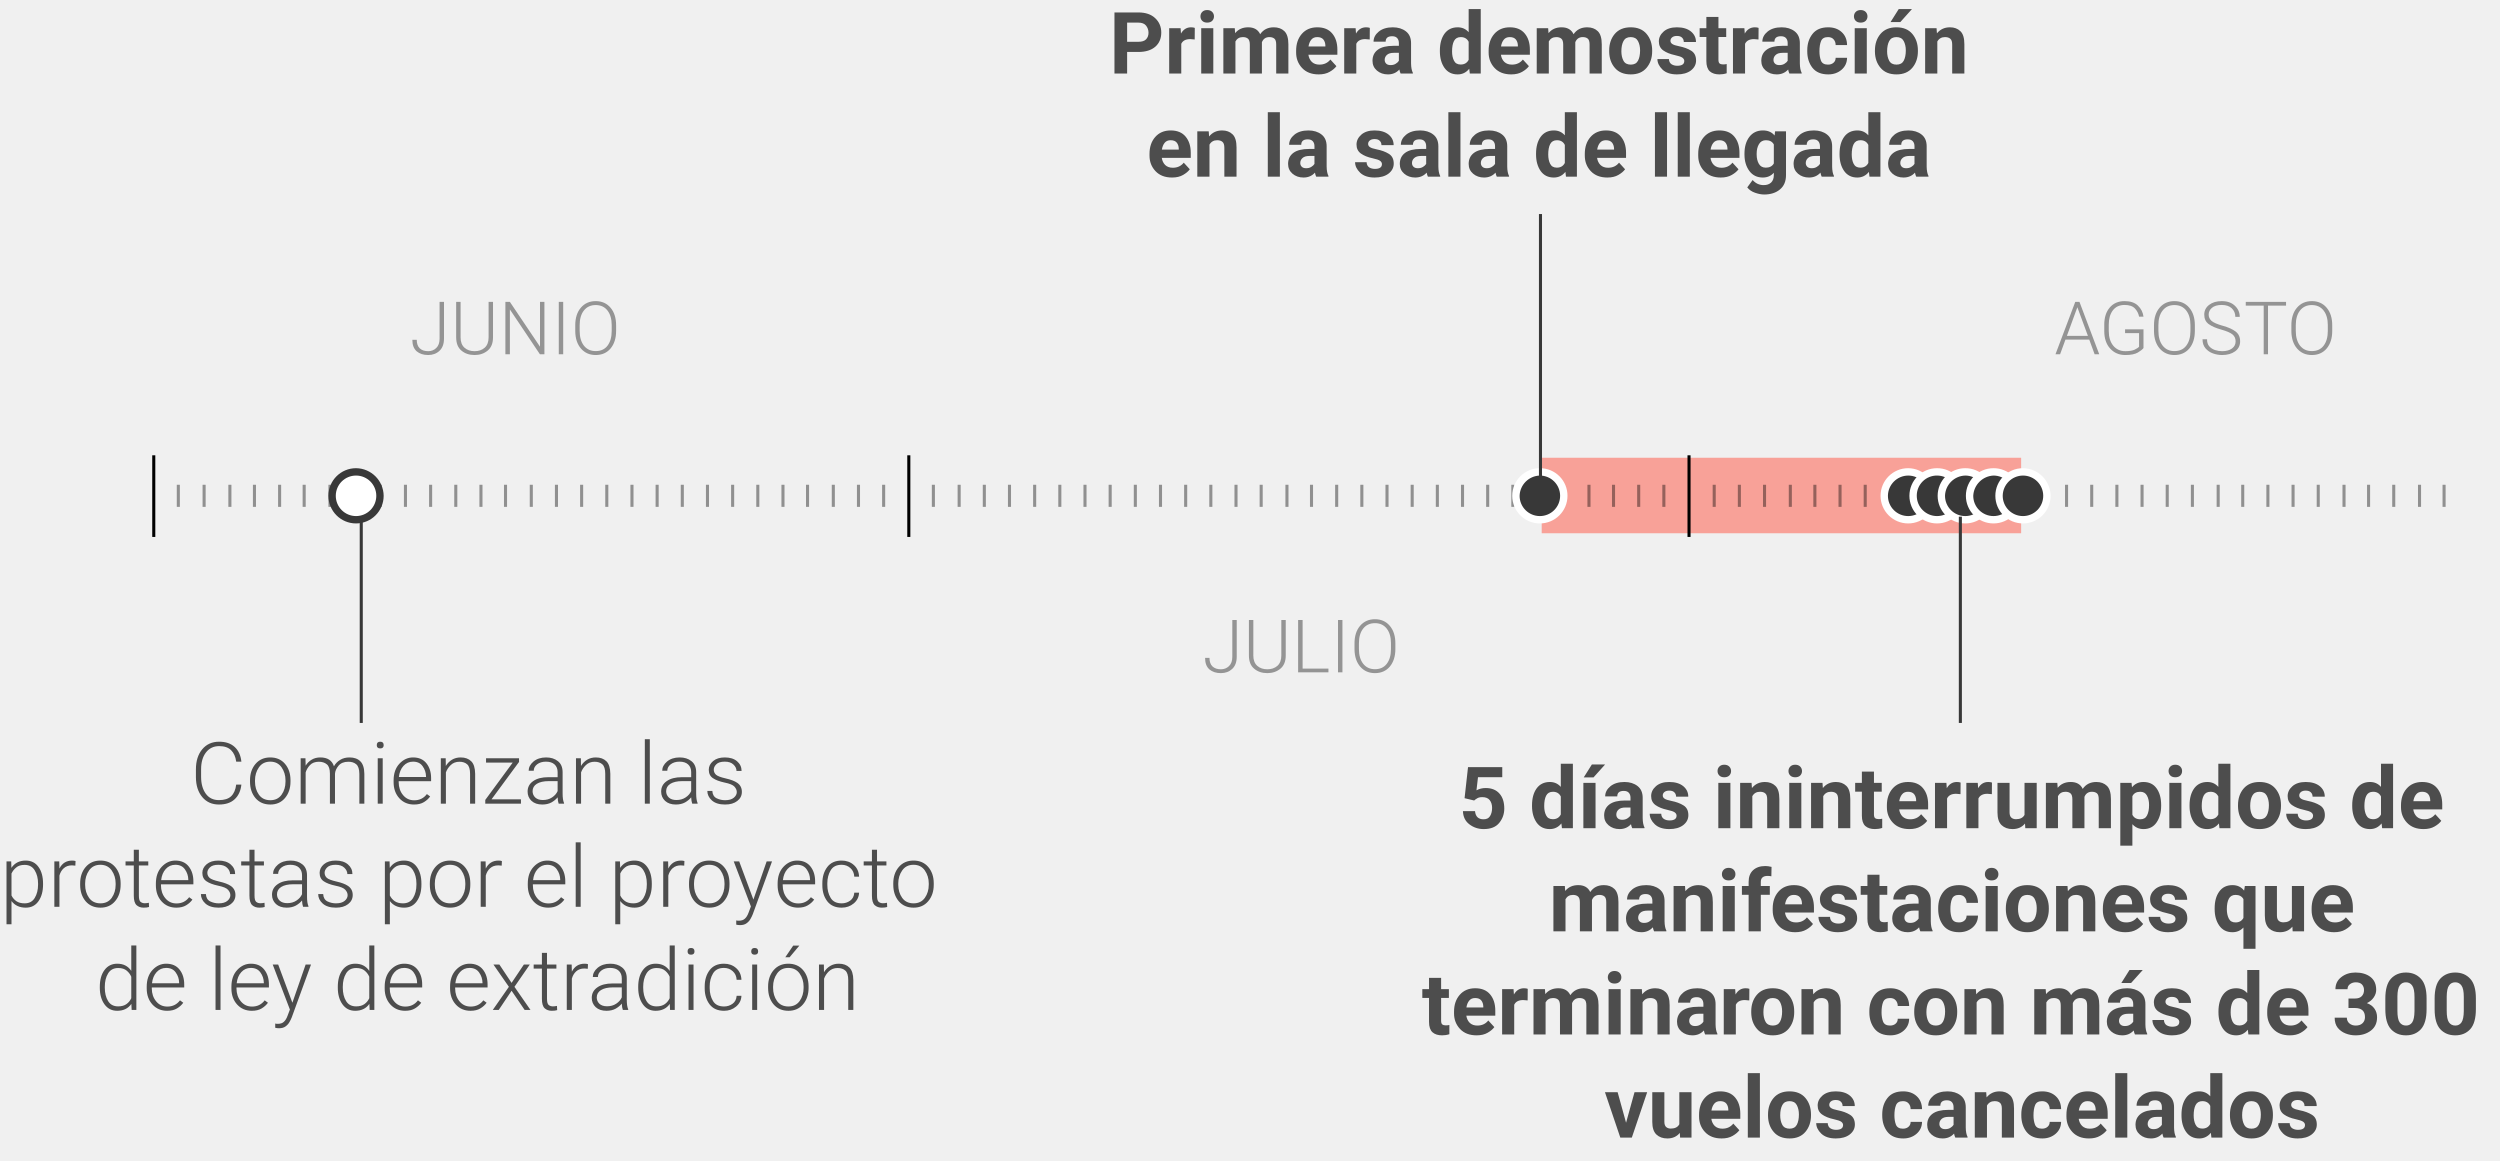
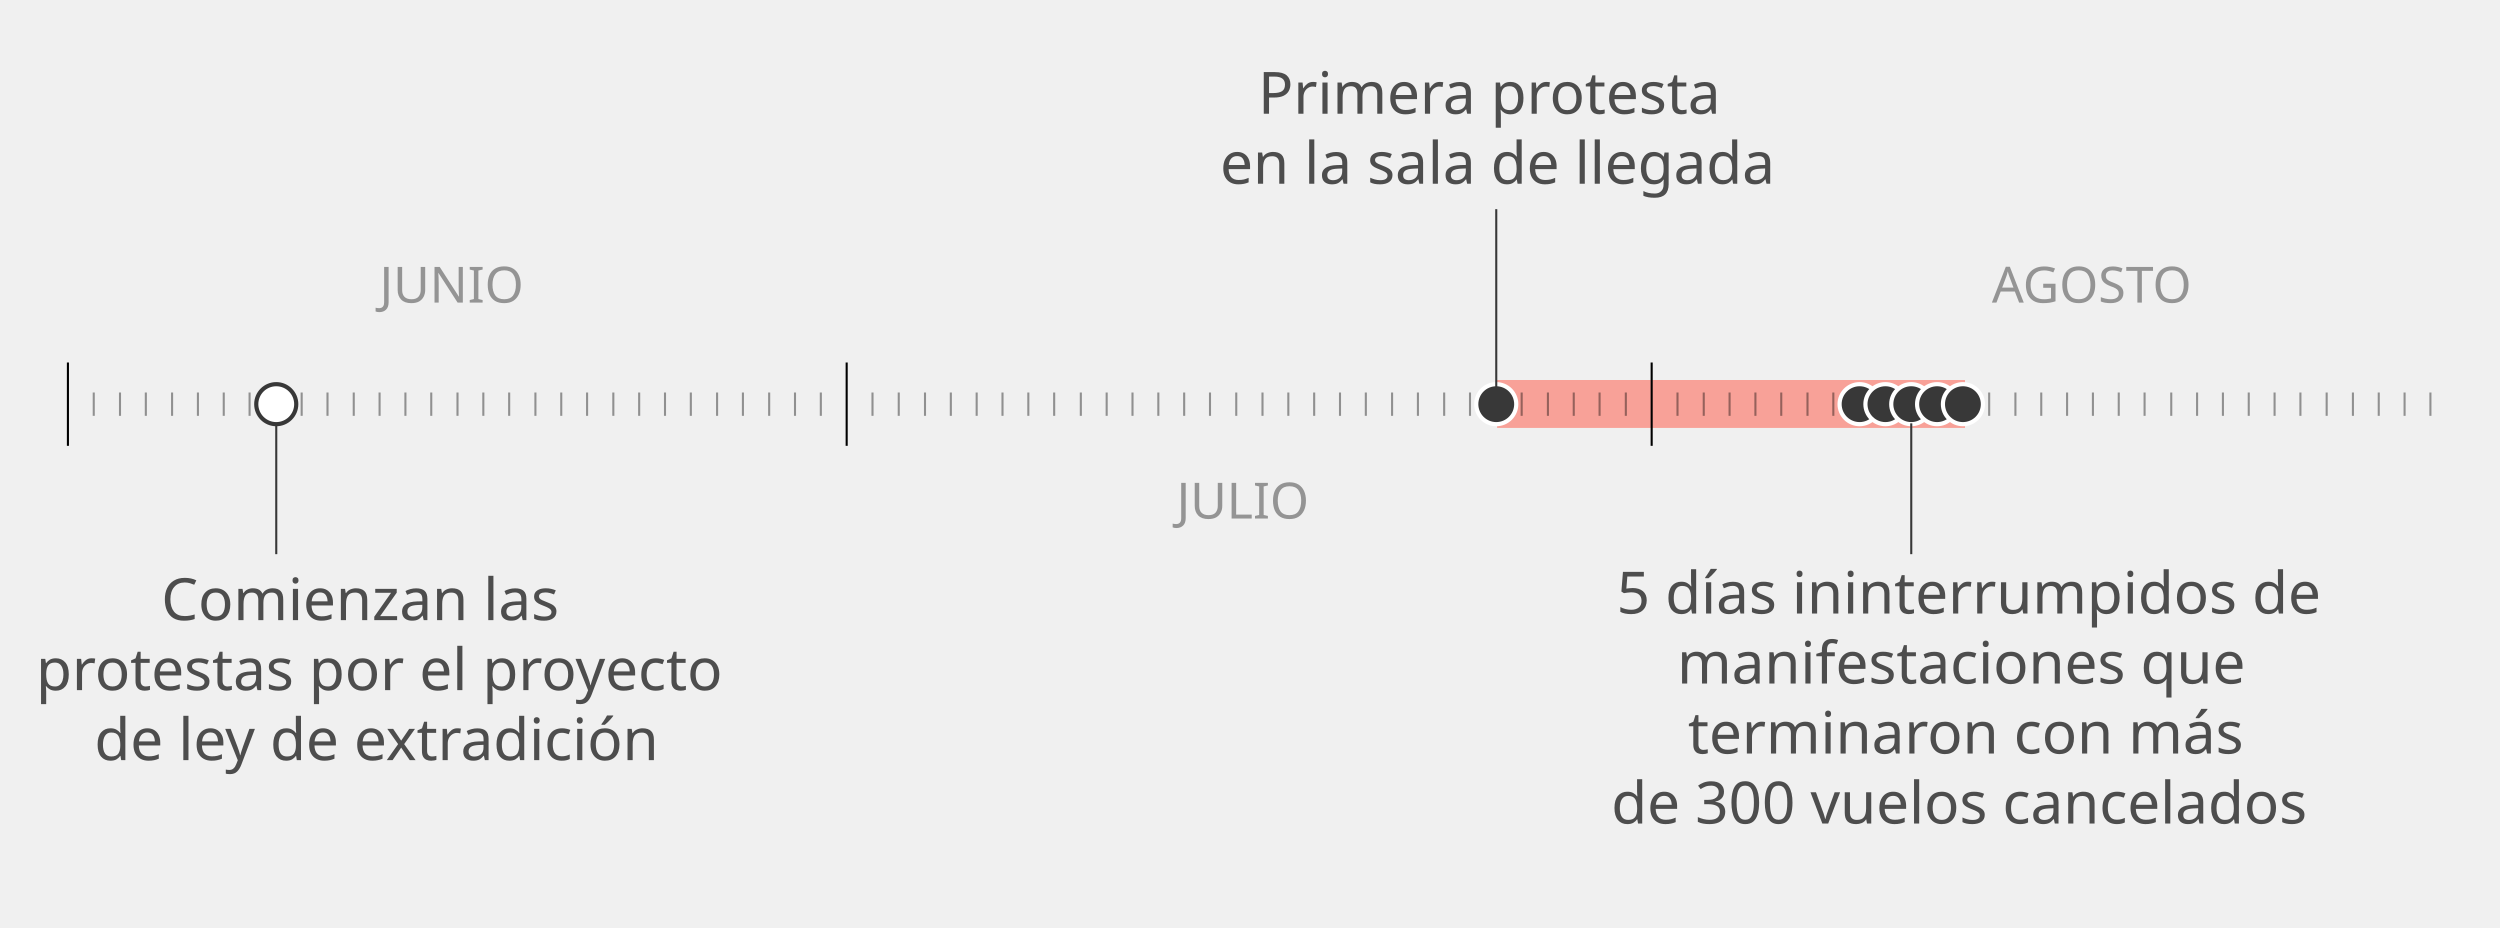
- <svg xmlns="http://www.w3.org/2000/svg" viewBox="0 0 407.26 189.12">
-   <defs>
-     <style>.cls-1{fill:#ff513f;}.cls-1,.cls-10,.cls-14,.cls-3,.cls-7{isolation:isolate;}.cls-1,.cls-6{opacity:0.5;}.cls-15,.cls-2,.cls-3{fill:none;stroke-miterlimit:10;stroke-width:0.5px;}.cls-2,.cls-3{stroke:#000;}.cls-3{opacity:0.4;}.cls-4,.cls-7{fill:#383838;}.cls-5{fill:#fff;}.cls-7{font-size:12px;}.cls-10,.cls-7{font-family:Roboto-Light, Roboto;font-weight:300;}.cls-8{letter-spacing:-0.01em;}.cls-9{letter-spacing:-0.01em;}.cls-10,.cls-14{font-size:14px;fill:#4d4d4d;}.cls-11{letter-spacing:-0.01em;}.cls-12{letter-spacing:-0.01em;}.cls-13{letter-spacing:-0.01em;}.cls-14{font-family:Roboto-Bold, Roboto;font-weight:700;}.cls-15{stroke:#383838;}.cls-16{letter-spacing:-0.01em;}</style>
-   </defs>
-   <g id="Capa_2" data-name="Capa 2">
-     <g id="Layer_1" data-name="Layer 1">
-       <rect class="cls-1" x="251.15" y="74.57" width="78.1" height="12.3" />
-       <line class="cls-2" x1="275.15" y1="87.47" x2="275.15" y2="74.17" />
-       <line class="cls-3" x1="398.15" y1="82.57" x2="398.15" y2="78.97" />
-       <line class="cls-3" x1="394.15" y1="82.57" x2="394.15" y2="78.97" />
-       <line class="cls-3" x1="389.95" y1="82.57" x2="389.95" y2="78.97" />
-       <line class="cls-3" x1="385.85" y1="82.57" x2="385.85" y2="78.97" />
-       <line class="cls-3" x1="381.85" y1="82.57" x2="381.85" y2="78.97" />
-       <line class="cls-3" x1="377.65" y1="82.57" x2="377.65" y2="78.97" />
-       <line class="cls-3" x1="373.55" y1="82.57" x2="373.55" y2="78.97" />
-       <line class="cls-3" x1="369.45" y1="82.57" x2="369.45" y2="78.97" />
-       <line class="cls-3" x1="365.35" y1="82.57" x2="365.35" y2="78.97" />
-       <line class="cls-3" x1="361.35" y1="82.57" x2="361.35" y2="78.97" />
-       <line class="cls-3" x1="357.15" y1="82.57" x2="357.15" y2="78.97" />
-       <line class="cls-3" x1="353.05" y1="82.57" x2="353.05" y2="78.97" />
-       <line class="cls-3" x1="348.95" y1="82.57" x2="348.95" y2="78.97" />
-       <line class="cls-3" x1="344.85" y1="82.57" x2="344.85" y2="78.97" />
-       <line class="cls-3" x1="340.75" y1="82.57" x2="340.75" y2="78.97" />
-       <line class="cls-3" x1="336.65" y1="82.57" x2="336.65" y2="78.97" />
-       <line class="cls-3" x1="332.65" y1="82.57" x2="332.65" y2="78.97" />
-       <line class="cls-3" x1="328.45" y1="82.57" x2="328.45" y2="78.97" />
-       <line class="cls-3" x1="324.35" y1="82.57" x2="324.35" y2="78.97" />
-       <line class="cls-3" x1="320.25" y1="82.57" x2="320.25" y2="78.97" />
-       <line class="cls-3" x1="316.15" y1="82.57" x2="316.15" y2="78.97" />
-       <line class="cls-3" x1="312.15" y1="82.57" x2="312.15" y2="78.97" />
-       <line class="cls-3" x1="307.95" y1="82.57" x2="307.95" y2="78.97" />
-       <line class="cls-3" x1="303.85" y1="82.57" x2="303.85" y2="78.97" />
-       <line class="cls-3" x1="299.75" y1="82.57" x2="299.75" y2="78.97" />
-       <line class="cls-3" x1="295.65" y1="82.57" x2="295.65" y2="78.97" />
-       <line class="cls-3" x1="291.65" y1="82.57" x2="291.65" y2="78.97" />
-       <line class="cls-3" x1="287.45" y1="82.57" x2="287.45" y2="78.97" />
-       <line class="cls-3" x1="283.35" y1="82.57" x2="283.35" y2="78.97" />
-       <line class="cls-3" x1="279.25" y1="82.57" x2="279.25" y2="78.97" />
-       <line class="cls-2" x1="148.05" y1="87.47" x2="148.05" y2="74.17" />
-       <line class="cls-3" x1="271.05" y1="82.57" x2="271.05" y2="78.97" />
-       <line class="cls-3" x1="266.95" y1="82.57" x2="266.95" y2="78.97" />
-       <line class="cls-3" x1="262.85" y1="82.57" x2="262.85" y2="78.97" />
-       <line class="cls-3" x1="258.85" y1="82.57" x2="258.85" y2="78.97" />
-       <line class="cls-3" x1="254.65" y1="82.57" x2="254.65" y2="78.97" />
-       <line class="cls-3" x1="250.55" y1="82.57" x2="250.55" y2="78.97" />
-       <line class="cls-3" x1="246.45" y1="82.57" x2="246.45" y2="78.97" />
-       <line class="cls-3" x1="242.35" y1="82.57" x2="242.35" y2="78.97" />
-       <line class="cls-3" x1="238.25" y1="82.57" x2="238.25" y2="78.97" />
-       <line class="cls-3" x1="234.15" y1="82.57" x2="234.15" y2="78.97" />
-       <line class="cls-3" x1="230.05" y1="82.57" x2="230.05" y2="78.97" />
-       <line class="cls-3" x1="225.95" y1="82.57" x2="225.95" y2="78.97" />
-       <line class="cls-3" x1="221.85" y1="82.57" x2="221.85" y2="78.97" />
-       <line class="cls-3" x1="217.75" y1="82.57" x2="217.75" y2="78.97" />
-       <line class="cls-3" x1="213.65" y1="82.57" x2="213.65" y2="78.97" />
-       <line class="cls-3" x1="209.65" y1="82.57" x2="209.65" y2="78.97" />
-       <line class="cls-3" x1="205.45" y1="82.57" x2="205.45" y2="78.97" />
-       <line class="cls-3" x1="201.35" y1="82.57" x2="201.35" y2="78.97" />
-       <line class="cls-3" x1="197.25" y1="82.57" x2="197.25" y2="78.97" />
-       <line class="cls-3" x1="193.15" y1="82.57" x2="193.15" y2="78.97" />
-       <line class="cls-3" x1="189.05" y1="82.57" x2="189.05" y2="78.97" />
-       <line class="cls-3" x1="184.95" y1="82.57" x2="184.95" y2="78.97" />
-       <line class="cls-3" x1="180.85" y1="82.57" x2="180.85" y2="78.97" />
-       <line class="cls-3" x1="176.75" y1="82.57" x2="176.75" y2="78.97" />
-       <line class="cls-3" x1="172.65" y1="82.57" x2="172.65" y2="78.97" />
-       <line class="cls-3" x1="168.55" y1="82.57" x2="168.55" y2="78.97" />
-       <line class="cls-3" x1="164.45" y1="82.57" x2="164.45" y2="78.97" />
-       <line class="cls-3" x1="160.35" y1="82.57" x2="160.35" y2="78.97" />
-       <line class="cls-3" x1="156.25" y1="82.57" x2="156.25" y2="78.97" />
-       <line class="cls-3" x1="152.05" y1="82.57" x2="152.05" y2="78.97" />
-       <line class="cls-2" x1="25.05" y1="87.47" x2="25.05" y2="74.17" />
-       <line class="cls-3" x1="143.95" y1="82.57" x2="143.95" y2="78.97" />
-       <line class="cls-3" x1="139.85" y1="82.57" x2="139.85" y2="78.97" />
-       <line class="cls-3" x1="135.75" y1="82.57" x2="135.75" y2="78.97" />
-       <line class="cls-3" x1="131.55" y1="82.57" x2="131.55" y2="78.97" />
-       <line class="cls-3" x1="127.55" y1="82.57" x2="127.55" y2="78.97" />
-       <line class="cls-3" x1="123.45" y1="82.57" x2="123.45" y2="78.97" />
-       <line class="cls-3" x1="119.35" y1="82.57" x2="119.35" y2="78.97" />
-       <line class="cls-3" x1="115.25" y1="82.57" x2="115.25" y2="78.97" />
-       <line class="cls-3" x1="111.15" y1="82.57" x2="111.15" y2="78.97" />
-       <line class="cls-3" x1="107.05" y1="82.57" x2="107.05" y2="78.97" />
-       <line class="cls-3" x1="102.95" y1="82.57" x2="102.95" y2="78.97" />
-       <line class="cls-3" x1="98.85" y1="82.57" x2="98.85" y2="78.97" />
-       <line class="cls-3" x1="94.75" y1="82.57" x2="94.75" y2="78.97" />
-       <line class="cls-3" x1="90.65" y1="82.57" x2="90.65" y2="78.97" />
-       <line class="cls-3" x1="86.55" y1="82.57" x2="86.55" y2="78.97" />
-       <line class="cls-3" x1="82.35" y1="82.57" x2="82.35" y2="78.97" />
-       <line class="cls-3" x1="78.35" y1="82.57" x2="78.35" y2="78.97" />
-       <line class="cls-3" x1="74.25" y1="82.57" x2="74.25" y2="78.97" />
-       <line class="cls-3" x1="70.15" y1="82.57" x2="70.15" y2="78.97" />
-       <line class="cls-3" x1="66.05" y1="82.57" x2="66.05" y2="78.97" />
-       <line class="cls-3" x1="61.95" y1="82.57" x2="61.95" y2="78.97" />
-       <line class="cls-3" x1="57.95" y1="82.57" x2="57.95" y2="78.97" />
-       <line class="cls-3" x1="53.75" y1="82.57" x2="53.75" y2="78.97" />
-       <line class="cls-3" x1="49.55" y1="82.57" x2="49.55" y2="78.97" />
-       <line class="cls-3" x1="45.55" y1="82.57" x2="45.55" y2="78.97" />
-       <line class="cls-3" x1="41.45" y1="82.57" x2="41.45" y2="78.97" />
-       <line class="cls-3" x1="37.45" y1="82.57" x2="37.45" y2="78.97" />
-       <line class="cls-3" x1="33.25" y1="82.57" x2="33.25" y2="78.97" />
-       <line class="cls-3" x1="29.05" y1="82.57" x2="29.05" y2="78.97" />
-       <circle class="cls-4" cx="250.95" cy="80.79" r="3.9" />
-       <path class="cls-5" d="M250.85,77.47a3.3,3.3,0,1,1-3.3,3.3,3.4,3.4,0,0,1,3.3-3.3m0-1.2a4.5,4.5,0,1,0,4.5,4.5,4.48,4.48,0,0,0-4.5-4.5Z" />
-       <circle class="cls-4" cx="310.85" cy="80.87" r="3.9" />
-       <path class="cls-5" d="M310.85,77.47a3.3,3.3,0,1,1-3.3,3.3,3.33,3.33,0,0,1,3.3-3.3m0-1.2a4.5,4.5,0,1,0,4.5,4.5,4.55,4.55,0,0,0-4.5-4.5Z" />
-       <circle class="cls-4" cx="315.55" cy="80.87" r="3.9" />
-       <path class="cls-5" d="M315.55,77.47a3.3,3.3,0,1,1-3.3,3.3,3.27,3.27,0,0,1,3.3-3.3m0-1.2a4.5,4.5,0,1,0,4.5,4.5,4.48,4.48,0,0,0-4.5-4.5Z" />
-       <circle class="cls-4" cx="320.15" cy="80.87" r="3.9" />
-       <path class="cls-5" d="M320.15,77.47a3.3,3.3,0,1,1-3.3,3.3,3.4,3.4,0,0,1,3.3-3.3m0-1.2a4.5,4.5,0,1,0,4.5,4.5,4.48,4.48,0,0,0-4.5-4.5Z" />
-       <circle class="cls-4" cx="324.75" cy="80.87" r="3.9" />
-       <path class="cls-5" d="M324.75,77.47a3.3,3.3,0,1,1-3.3,3.3,3.47,3.47,0,0,1,3.3-3.3m0-1.2a4.5,4.5,0,1,0,4.5,4.5,4.48,4.48,0,0,0-4.5-4.5Z" />
-       <circle class="cls-4" cx="329.55" cy="80.87" r="3.9" />
-       <path class="cls-5" d="M329.55,77.47a3.3,3.3,0,1,1-3.3,3.3,3.33,3.33,0,0,1,3.3-3.3m0-1.2a4.5,4.5,0,1,0,4.5,4.5,4.55,4.55,0,0,0-4.5-4.5Z" />
-       <g class="cls-6">
-         <text class="cls-7" transform="translate(66.75 57.71)">JUNIO</text>
-         <text class="cls-7" transform="translate(195.89 109.53)">JULIO</text>
-         <text class="cls-7" transform="translate(334.66 57.71)">
-           <tspan class="cls-8">A</tspan>
-           <tspan x="7.29" y="0">GOS</tspan>
-           <tspan class="cls-9" x="30.87" y="0">T</tspan>
-           <tspan x="37.88" y="0">O</tspan>
-         </text>
-       </g>
-       <text class="cls-10" transform="translate(31.01 130.92)">Comienzan las <tspan x="-31.01" y="16.8">p</tspan>
-         <tspan class="cls-11" x="-23.22" y="16.8">r</tspan>
-         <tspan x="-18.58" y="16.8">otestas por el p</tspan>
-         <tspan class="cls-11" x="75.97" y="16.8">r</tspan>
-         <tspan class="cls-12" x="80.61" y="16.8">o</tspan>
-         <tspan class="cls-13" x="88.3" y="16.8">y</tspan>
-         <tspan x="95.06" y="16.8">ecto </tspan>
-         <tspan x="-15.5" y="33.6">de l</tspan>
-         <tspan class="cls-13" x="6.08" y="33.6">e</tspan>
-         <tspan x="13.2" y="33.6">y de extradición</tspan>
-       </text>
-       <text class="cls-14" transform="translate(180.66 11.98)">Primera demostración</text>
-       <text class="cls-14" transform="translate(186.76 28.78)">en la sala de llegada</text>
-       <line class="cls-15" x1="58.85" y1="117.77" x2="58.85" y2="82.97" />
-       <line class="cls-15" x1="250.95" y1="78.27" x2="250.95" y2="34.87" />
-       <text class="cls-14" transform="translate(237.6 134.92)">5 días ininterrumpidos de <tspan x="14.69" y="16.8">mani</tspan>
-         <tspan class="cls-16" x="45.96" y="16.8">f</tspan>
-         <tspan x="50.68" y="16.8">estaciones que </tspan>
-         <tspan x="-5.96" y="33.6">termina</tspan>
-         <tspan class="cls-11" x="42.44" y="33.6">r</tspan>
-         <tspan x="47.23" y="33.6">on con más de 300 </tspan>
-         <tspan x="23.76" y="50.4">vuelos cancelados</tspan>
-       </text>
-       <line class="cls-15" x1="319.35" y1="117.77" x2="319.35" y2="84.17" />
-       <circle class="cls-5" cx="57.95" cy="80.87" r="3.9" />
-       <path class="cls-4" d="M58,77.47a3.3,3.3,0,0,1,0,6.6,3.3,3.3,0,0,1,0-6.6m0-1.2a4.5,4.5,0,1,0,4.5,4.5,4.55,4.55,0,0,0-4.5-4.5Z" />
-     </g>
+ <svg xmlns="http://www.w3.org/2000/svg" version="1.1" id="Layer_1" x="0px" y="0px" viewBox="0 0 600 222.5" style="enable-background:new 0 0 600 222.5;" xml:space="preserve">
+   <style type="text/css">
+ 	.st0{opacity:0.5;fill:#FF513F;enable-background:new    ;}
+ 	.st1{fill:none;stroke:#000000;stroke-width:0.5;stroke-miterlimit:10;}
+ 	.st2{opacity:0.4;fill:none;stroke:#000000;stroke-width:0.5;stroke-miterlimit:10;enable-background:new    ;}
+ 	.st3{fill:#383838;stroke:#FFFFFF;stroke-miterlimit:10;}
+ 	.st4{opacity:0.5;}
+ 	.st5{fill:#383838;}
+ 	.st6{font-family:'Roboto-Light';}
+ 	.st7{font-size:12px;}
+ 	.st8{fill:#4D4D4D;}
+ 	.st9{font-size:14px;}
+ 	.st10{enable-background:new    ;}
+ 	.st11{font-family:'Roboto-Bold';}
+ 	.st12{fill:none;stroke:#383838;stroke-width:0.5;stroke-miterlimit:10;}
+ 	.st13{fill:#FFFFFF;stroke:#383838;stroke-miterlimit:10;}
+ </style>
+   <rect x="359.3" y="91.2" class="st0" width="112.3" height="11.5" />
+   <line class="st1" x1="396.4" y1="107" x2="396.4" y2="87" />
+   <line class="st2" x1="583.3" y1="99.8" x2="583.3" y2="94.2" />
+   <line class="st2" x1="577.1" y1="99.8" x2="577.1" y2="94.2" />
+   <line class="st2" x1="570.9" y1="99.8" x2="570.9" y2="94.2" />
+   <line class="st2" x1="564.7" y1="99.8" x2="564.7" y2="94.2" />
+   <line class="st2" x1="558.4" y1="99.8" x2="558.4" y2="94.2" />
+   <line class="st2" x1="552.1" y1="99.8" x2="552.1" y2="94.2" />
+   <line class="st2" x1="545.9" y1="99.8" x2="545.9" y2="94.2" />
+   <line class="st2" x1="539.7" y1="99.8" x2="539.7" y2="94.2" />
+   <line class="st2" x1="533.5" y1="99.8" x2="533.5" y2="94.2" />
+   <line class="st2" x1="527.3" y1="99.8" x2="527.3" y2="94.2" />
+   <line class="st2" x1="521.1" y1="99.8" x2="521.1" y2="94.2" />
+   <line class="st2" x1="514.7" y1="99.8" x2="514.7" y2="94.2" />
+   <line class="st2" x1="508.5" y1="99.8" x2="508.5" y2="94.2" />
+   <line class="st2" x1="502.3" y1="99.8" x2="502.3" y2="94.2" />
+   <line class="st2" x1="496.1" y1="99.8" x2="496.1" y2="94.2" />
+   <line class="st2" x1="489.9" y1="99.8" x2="489.9" y2="94.2" />
+   <line class="st2" x1="483.7" y1="99.8" x2="483.7" y2="94.2" />
+   <line class="st2" x1="477.4" y1="99.8" x2="477.4" y2="94.2" />
+   <line class="st2" x1="471.1" y1="99.8" x2="471.1" y2="94.2" />
+   <line class="st2" x1="464.9" y1="99.8" x2="464.9" y2="94.2" />
+   <line class="st2" x1="458.7" y1="99.8" x2="458.7" y2="94.2" />
+   <line class="st2" x1="452.5" y1="99.8" x2="452.5" y2="94.2" />
+   <line class="st2" x1="446.3" y1="99.8" x2="446.3" y2="94.2" />
+   <line class="st2" x1="440" y1="99.8" x2="440" y2="94.2" />
+   <line class="st2" x1="433.8" y1="99.8" x2="433.8" y2="94.2" />
+   <line class="st2" x1="427.5" y1="99.8" x2="427.5" y2="94.2" />
+   <line class="st2" x1="421.3" y1="99.8" x2="421.3" y2="94.2" />
+   <line class="st2" x1="415.1" y1="99.8" x2="415.1" y2="94.2" />
+   <line class="st2" x1="408.9" y1="99.8" x2="408.9" y2="94.2" />
+   <line class="st2" x1="402.6" y1="99.8" x2="402.6" y2="94.2" />
+   <line class="st1" x1="203.2" y1="107" x2="203.2" y2="87" />
+   <line class="st2" x1="390.2" y1="99.8" x2="390.2" y2="94.2" />
+   <line class="st2" x1="383.9" y1="99.8" x2="383.9" y2="94.2" />
+   <line class="st2" x1="377.7" y1="99.8" x2="377.7" y2="94.2" />
+   <line class="st2" x1="371.5" y1="99.8" x2="371.5" y2="94.2" />
+   <line class="st2" x1="365.2" y1="99.8" x2="365.2" y2="94.2" />
+   <line class="st2" x1="359" y1="99.8" x2="359" y2="94.2" />
+   <line class="st2" x1="352.8" y1="99.8" x2="352.8" y2="94.2" />
+   <line class="st2" x1="346.6" y1="99.8" x2="346.6" y2="94.2" />
+   <line class="st2" x1="340.3" y1="99.8" x2="340.3" y2="94.2" />
+   <line class="st2" x1="334.1" y1="99.8" x2="334.1" y2="94.2" />
+   <line class="st2" x1="327.8" y1="99.8" x2="327.8" y2="94.2" />
+   <line class="st2" x1="321.6" y1="99.8" x2="321.6" y2="94.2" />
+   <line class="st2" x1="315.4" y1="99.8" x2="315.4" y2="94.2" />
+   <line class="st2" x1="309.2" y1="99.8" x2="309.2" y2="94.2" />
+   <line class="st2" x1="303" y1="99.8" x2="303" y2="94.2" />
+   <line class="st2" x1="296.7" y1="99.8" x2="296.7" y2="94.2" />
+   <line class="st2" x1="290.4" y1="99.8" x2="290.4" y2="94.2" />
+   <line class="st2" x1="284.2" y1="99.8" x2="284.2" y2="94.2" />
+   <line class="st2" x1="278" y1="99.8" x2="278" y2="94.2" />
+   <line class="st2" x1="271.8" y1="99.8" x2="271.8" y2="94.2" />
+   <line class="st2" x1="265.6" y1="99.8" x2="265.6" y2="94.2" />
+   <line class="st2" x1="259.4" y1="99.8" x2="259.4" y2="94.2" />
+   <line class="st2" x1="253" y1="99.8" x2="253" y2="94.2" />
+   <line class="st2" x1="246.8" y1="99.8" x2="246.8" y2="94.2" />
+   <line class="st2" x1="240.6" y1="99.8" x2="240.6" y2="94.2" />
+   <line class="st2" x1="234.4" y1="99.8" x2="234.4" y2="94.2" />
+   <line class="st2" x1="228.2" y1="99.8" x2="228.2" y2="94.2" />
+   <line class="st2" x1="222" y1="99.8" x2="222" y2="94.2" />
+   <line class="st2" x1="215.7" y1="99.8" x2="215.7" y2="94.2" />
+   <line class="st2" x1="209.4" y1="99.8" x2="209.4" y2="94.2" />
+   <line class="st1" x1="16.3" y1="107" x2="16.3" y2="87" />
+   <line class="st2" x1="197" y1="99.8" x2="197" y2="94.2" />
+   <line class="st2" x1="190.8" y1="99.8" x2="190.8" y2="94.2" />
+   <line class="st2" x1="184.6" y1="99.8" x2="184.6" y2="94.2" />
+   <line class="st2" x1="178.3" y1="99.8" x2="178.3" y2="94.2" />
+   <line class="st2" x1="172.1" y1="99.8" x2="172.1" y2="94.2" />
+   <line class="st2" x1="165.8" y1="99.8" x2="165.8" y2="94.2" />
+   <line class="st2" x1="159.6" y1="99.8" x2="159.6" y2="94.2" />
+   <line class="st2" x1="153.4" y1="99.8" x2="153.4" y2="94.2" />
+   <line class="st2" x1="147.2" y1="99.8" x2="147.2" y2="94.2" />
+   <line class="st2" x1="140.9" y1="99.8" x2="140.9" y2="94.2" />
+   <line class="st2" x1="134.7" y1="99.8" x2="134.7" y2="94.2" />
+   <line class="st2" x1="128.5" y1="99.8" x2="128.5" y2="94.2" />
+   <line class="st2" x1="122.2" y1="99.8" x2="122.2" y2="94.2" />
+   <line class="st2" x1="116" y1="99.8" x2="116" y2="94.2" />
+   <line class="st2" x1="109.8" y1="99.8" x2="109.8" y2="94.2" />
+   <line class="st2" x1="103.5" y1="99.8" x2="103.5" y2="94.2" />
+   <line class="st2" x1="97.3" y1="99.8" x2="97.3" y2="94.2" />
+   <line class="st2" x1="91.1" y1="99.8" x2="91.1" y2="94.2" />
+   <line class="st2" x1="84.9" y1="99.8" x2="84.9" y2="94.2" />
+   <line class="st2" x1="78.6" y1="99.8" x2="78.6" y2="94.2" />
+   <line class="st2" x1="72.4" y1="99.8" x2="72.4" y2="94.2" />
+   <line class="st2" x1="66.2" y1="99.8" x2="66.2" y2="94.2" />
+   <line class="st2" x1="59.9" y1="99.8" x2="59.9" y2="94.2" />
+   <line class="st2" x1="53.7" y1="99.8" x2="53.7" y2="94.2" />
+   <line class="st2" x1="47.5" y1="99.8" x2="47.5" y2="94.2" />
+   <line class="st2" x1="41.3" y1="99.8" x2="41.3" y2="94.2" />
+   <line class="st2" x1="35" y1="99.8" x2="35" y2="94.2" />
+   <line class="st2" x1="28.8" y1="99.8" x2="28.8" y2="94.2" />
+   <line class="st2" x1="22.5" y1="99.8" x2="22.5" y2="94.2" />
+   <circle class="st3" cx="359.1" cy="97" r="4.8" />
+   <circle class="st3" cx="446.3" cy="97" r="4.8" />
+   <circle class="st3" cx="452.5" cy="97" r="4.8" />
+   <circle class="st3" cx="458.7" cy="97" r="4.8" />
+   <circle class="st3" cx="464.9" cy="97" r="4.8" />
+   <circle class="st3" cx="471.1" cy="97" r="4.8" />
+   <g class="st4">
+     <text transform="matrix(1 0 0 1 91.082 72.632)" class="st5 st6 st7">JUNIO</text>
+     <text transform="matrix(1 0 0 1 282.38 124.4499)" class="st5 st6 st7">JULIO</text>
+     <text transform="matrix(1 0 0 1 478.05 72.632)" class="st5 st6 st7">AGOSTO</text>
+   </g>
+   <g transform="translate(-3.9124)">
+     <text transform="matrix(1 0 0 1 42.6181 148.8269)" class="st8 st6 st9">Comienzan las</text>
+     <text transform="matrix(1 0 0 1 12.5742 165.6298)" class="st10">
+       <tspan x="0" y="0" class="st8 st6 st9">protestas por el proyecto</tspan>
+       <tspan x="14" y="16.8" class="st8 st6 st9">de ley de extradición</tspan>
+     </text>
+   </g>
+   <text transform="matrix(1 0 0 1 301.9437 27.3029)" class="st8 st11 st9">Primera protesta</text>
+   <text transform="matrix(1 0 0 1 292.826 44.103)" class="st8 st11 st9">en la sala de llegada</text>
+   <line class="st12" x1="66.3" y1="133" x2="66.3" y2="98.2" />
+   <line class="st12" x1="359.1" y1="93.6" x2="359.1" y2="50.2" />
+   <line class="st12" x1="458.7" y1="133" x2="458.7" y2="101.6" />
+   <circle class="st13" cx="66.3" cy="97" r="4.8" />
+   <g transform="translate(1.1504)">
+     <text transform="matrix(1 0 0 1 386.8589 147.2503)" class="st10">
+       <tspan x="0" y="0" class="st8 st11 st9">5 días ininterrumpidos de</tspan>
+       <tspan x="14.5" y="16.8" class="st8 st11 st9">manifestaciones que</tspan>
+       <tspan x="17.1" y="33.6" class="st8 st11 st9">terminaron con más</tspan>
+       <tspan x="-1.3" y="50.4" class="st8 st11 st9">de 300 vuelos cancelados</tspan>
+     </text>
  </g>
</svg>
